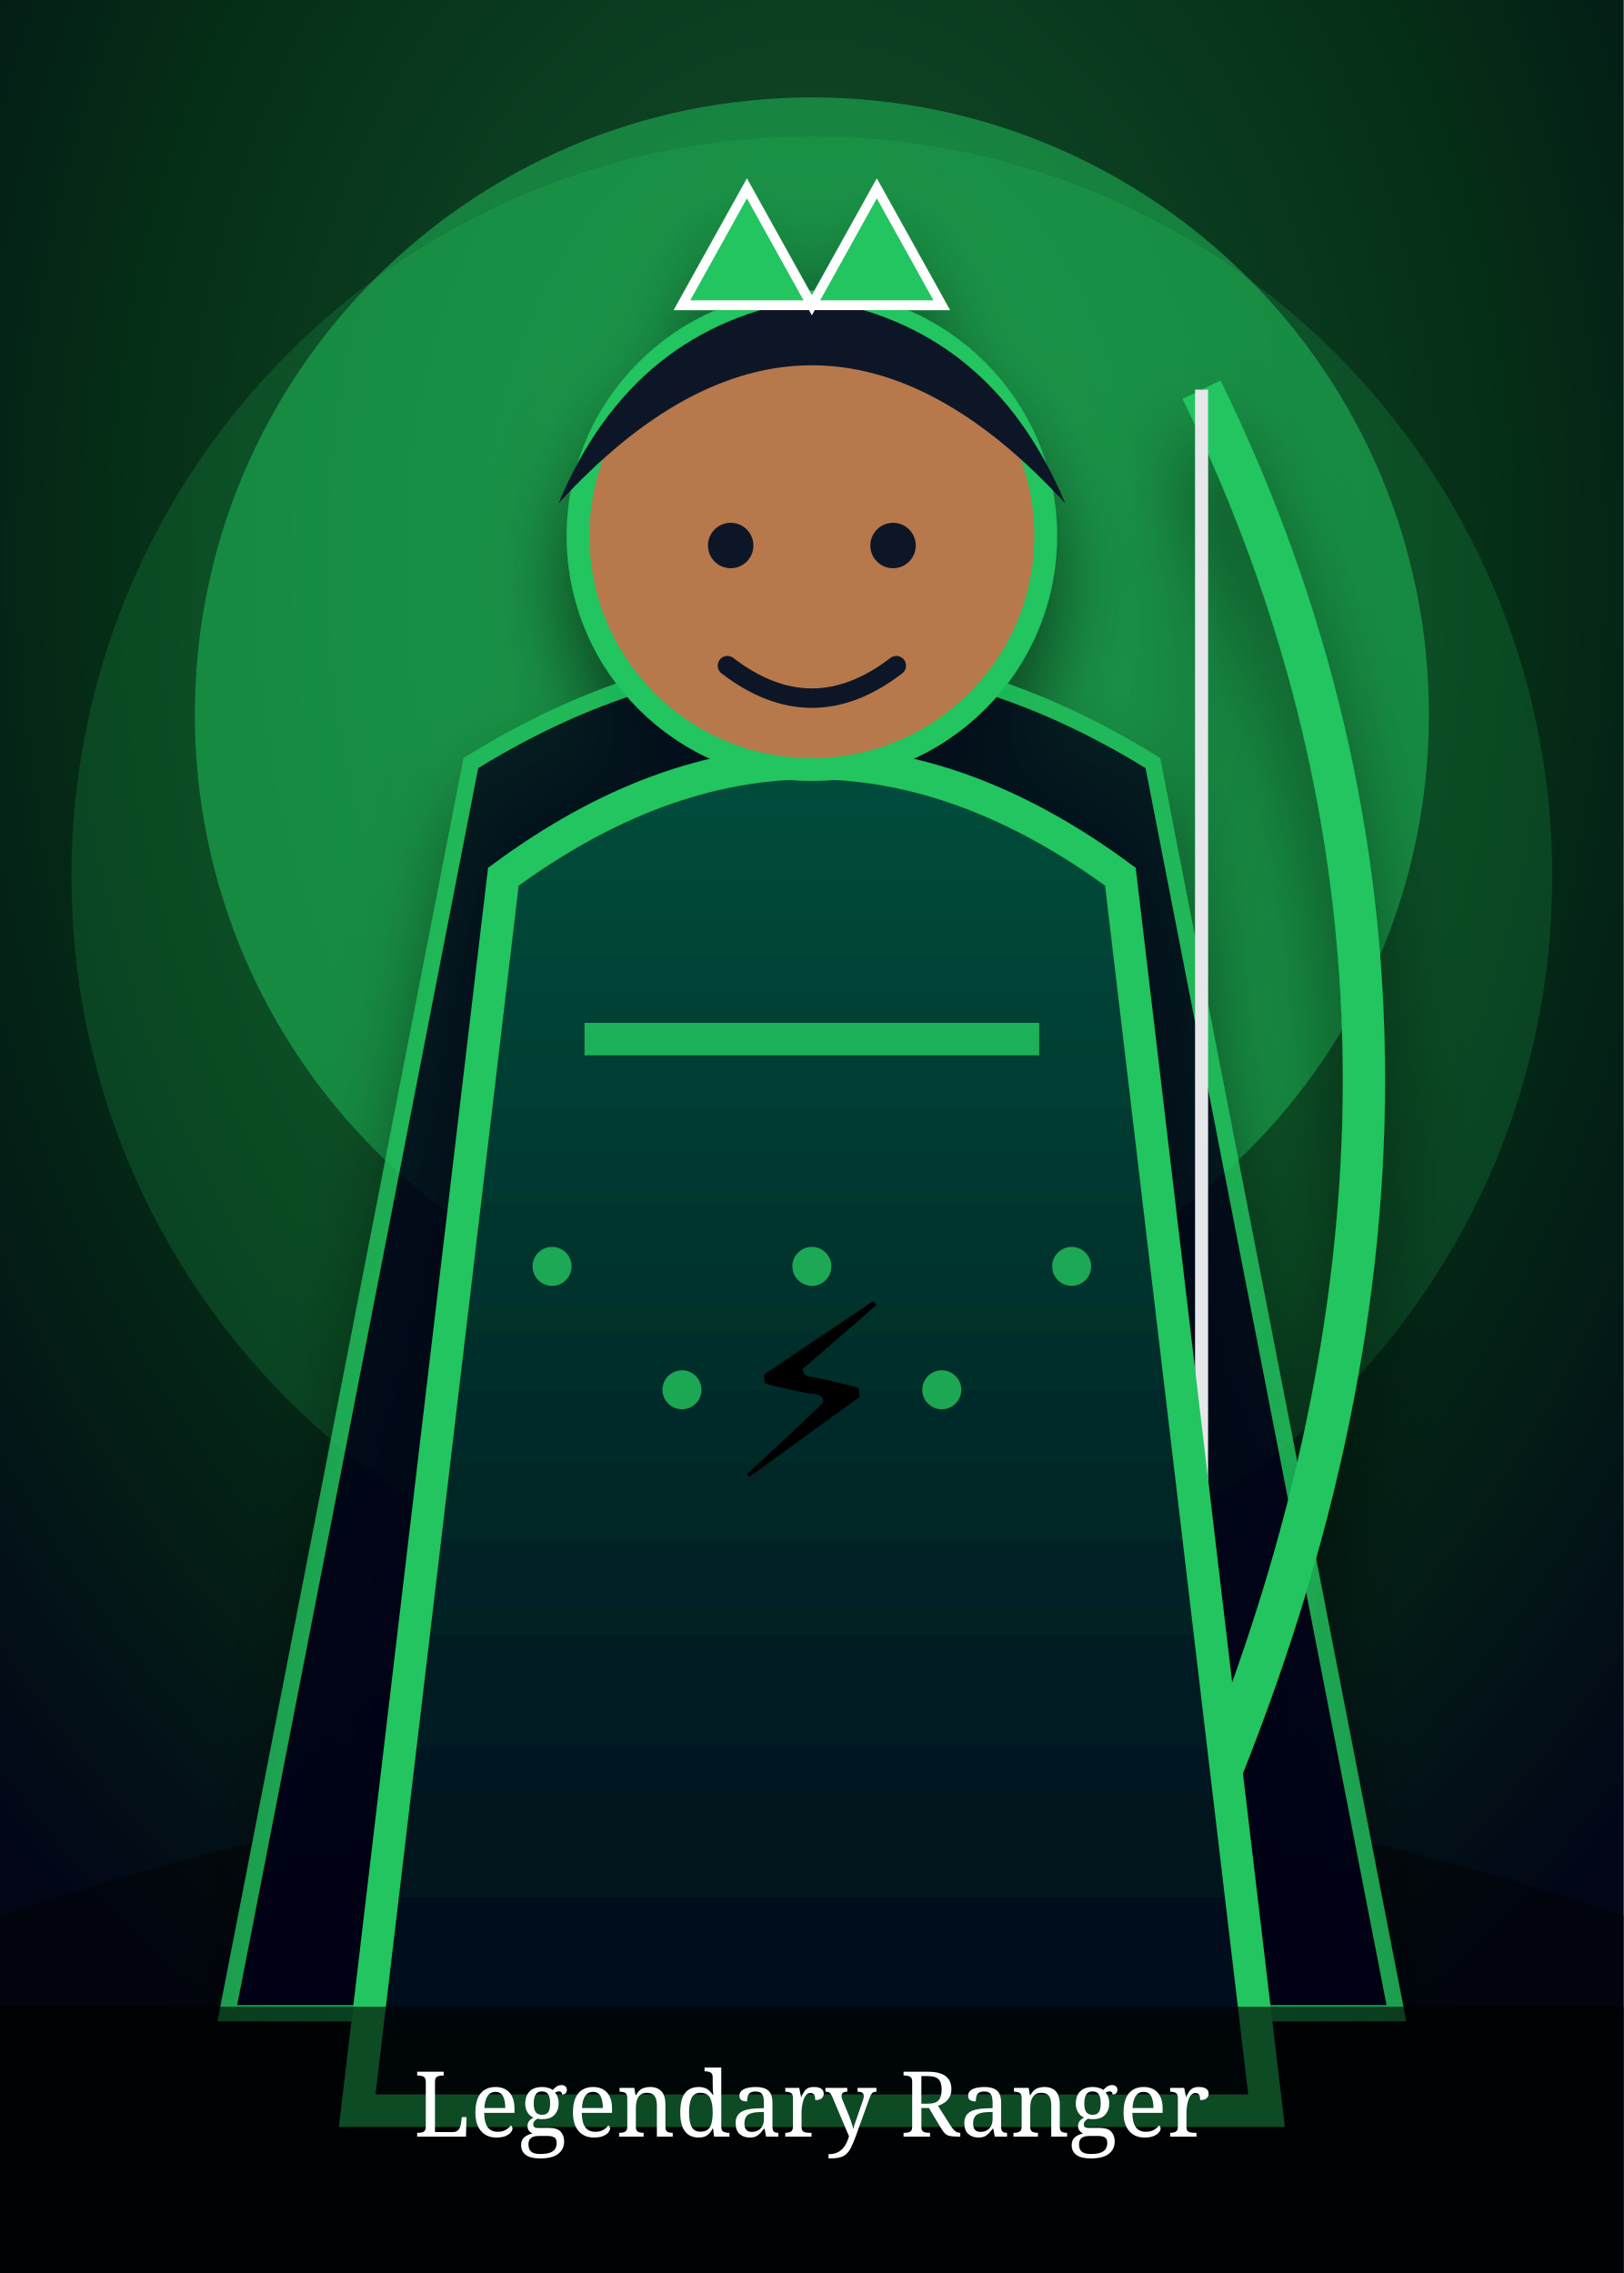
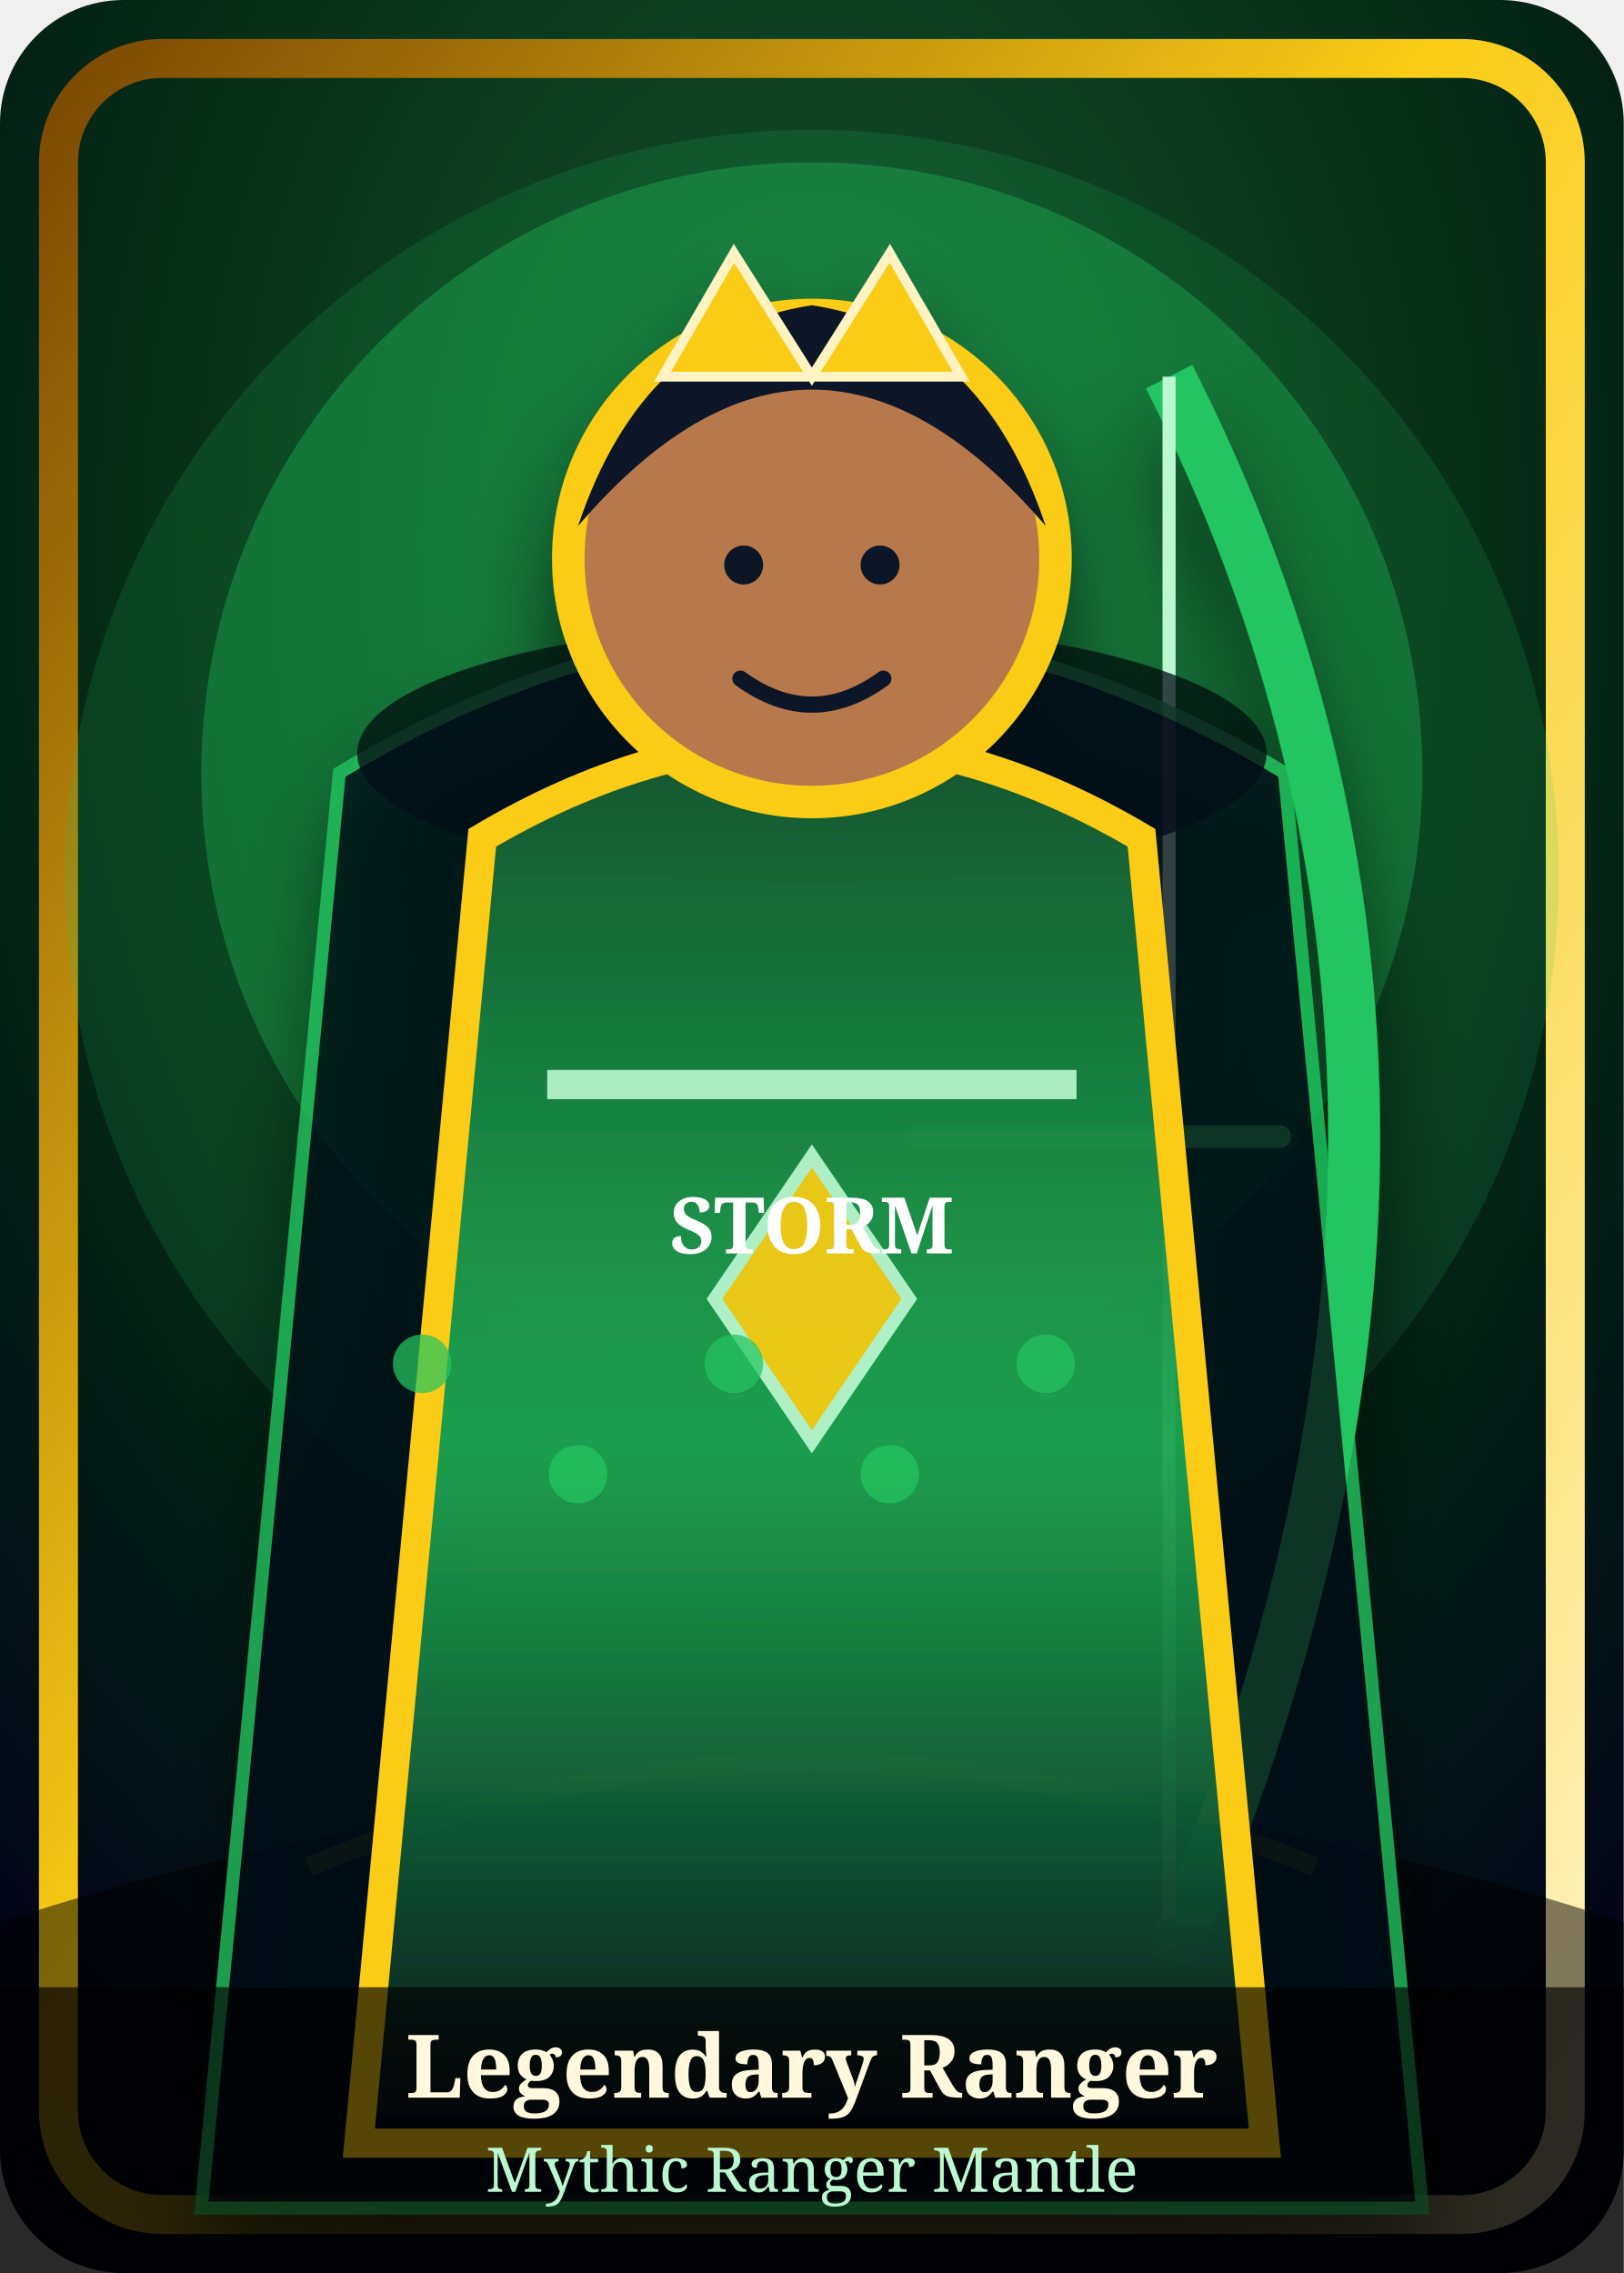
<svg xmlns="http://www.w3.org/2000/svg" width="500" height="700" viewBox="0 0 500 700">
  <defs>
-     <radialGradient id="bg" cx="50%" cy="25%" r="75%">
+     <radialGradient id="bg" cx="50%" cy="24%" r="78%">
      <stop offset="0%" stop-color="#14532d" />
-       <stop offset="58%" stop-color="#052e16" />
+       <stop offset="54%" stop-color="#052e16" />
      <stop offset="100%" stop-color="#020617" />
    </radialGradient>
+     <linearGradient id="gear" x1="0" x2="0" y1="0" y2="1">
+       <stop offset="0%" stop-color="#14532d" />
+       <stop offset="50%" stop-color="#22c55e" stop-opacity=".78" />
+       <stop offset="100%" stop-color="#050816" />
+     </linearGradient>
+     <linearGradient id="gold" x1="0" x2="1" y1="0" y2="1">
+       <stop offset="0%" stop-color="#7c4a03" />
+       <stop offset="45%" stop-color="#facc15" />
+       <stop offset="100%" stop-color="#fff3c4" />
+     </linearGradient>
    <filter id="shadow">
-       <feDropShadow dx="0" dy="16" stdDeviation="12" flood-color="#000" flood-opacity=".55" />
+       <feDropShadow dx="0" dy="18" stdDeviation="13" flood-color="#000" flood-opacity=".62" />
    </filter>
-     <linearGradient id="robe" x1="0" x2="0" y1="0" y2="1">
-       <stop offset="0%" stop-color="#064e3b" />
-       <stop offset="100%" stop-color="#020617" />
-     </linearGradient>
  </defs>
-   <rect width="500" height="700" fill="url(#bg)" />
-   <circle cx="250" cy="220" r="190" fill="#22c55e" opacity="0.5" />
-   <circle cx="250" cy="270" r="228" fill="#22c55e" opacity="0.18" />
-   <path d="M0 590 Q250 505 500 590 L500 700 L0 700 Z" fill="rgba(0,0,0,.45)" />
+   <rect width="500" height="700" rx="38" fill="url(#bg)" />
+   <rect x="18" y="18" width="464" height="664" rx="32" fill="none" stroke="url(#gold)" stroke-width="12" />
+   <circle cx="250" cy="238" r="188" fill="#22c55e" opacity="0.34" />
+   <circle cx="250" cy="270" r="230" fill="#22c55e" opacity="0.152" />
+   <path d="M95 575 Q250 510 405 575" stroke="#facc15" stroke-width="6" opacity=".65" fill="none" />
+   <path d="M0 592 Q250 510 500 592 L500 700 L0 700 Z" fill="rgba(0,0,0,.50)" />
  <g filter="url(#shadow)">
-     <path d="M145 235 Q250 170 355 235 L430 620 L70 620 Z" fill="#020617" opacity=".78" stroke="#22c55e" stroke-width="5" />
-     <path d="M370 120 Q470 325 370 560" fill="none" stroke="#22c55e" stroke-width="13" />
-     <line x1="370" y1="120" x2="370" y2="560" stroke="#e5e7eb" stroke-width="4" />
-     <path d="M155 270 Q250 200 345 270 L390 650 L110 650 Z" fill="url(#robe)" stroke="#22c55e" stroke-width="10" />
-     <path d="M180 320 L320 320" stroke="#22c55e" stroke-width="10" opacity=".85" />
-     <circle cx="250" cy="165" r="72" fill="#b7794b" stroke="#22c55e" stroke-width="7" />
-     <path d="M172 155 Q250 70 328 155 Q305 100 250 92 Q195 100 172 155Z" fill="#111827" />
-     <path d="M210 94 L230 58 L250 94 L270 58 L290 94 Z" fill="#22c55e" stroke="#fff" stroke-width="3" />
-     <circle cx="225" cy="168" r="7" fill="#111827" />
-     <circle cx="275" cy="168" r="7" fill="#111827" />
-     <path d="M224 205 Q250 225 276 205" stroke="#111827" stroke-width="6" fill="none" stroke-linecap="round" />
-     <text x="250" y="455" text-anchor="middle" font-size="74">⚡</text>
-     <circle cx="170" cy="390" r="6" fill="#22c55e" opacity=".8" />
-     <circle cx="210" cy="428" r="6" fill="#22c55e" opacity=".8" />
-     <circle cx="250" cy="390" r="6" fill="#22c55e" opacity=".8" />
-     <circle cx="290" cy="428" r="6" fill="#22c55e" opacity=".8" />
-     <circle cx="330" cy="390" r="6" fill="#22c55e" opacity=".8" />
+     <path d="M360 116 Q474 340 360 604" fill="none" stroke="#22c55e" stroke-width="16" />
+     <line x1="360" y1="116" x2="360" y2="604" stroke="#bbf7d0" stroke-width="4" />
+     <line x1="282" y1="350" x2="394" y2="350" stroke="#22c55e" stroke-width="7" stroke-linecap="round" />
+     <path d="M104.5 238 Q250 150 395.5 238 L438 680 L62 680 Z" fill="#050816" opacity=".76" stroke="#22c55e" stroke-width="4" />
+     <ellipse cx="250" cy="232" rx="140" ry="40" fill="#050816" opacity=".75" />
+     <path d="M148.5 258 Q250 198 351.5 258 L389.5 660 L110.5 660 Z" fill="url(#gear)" stroke="#facc15" stroke-width="9" />
+     <path d="M168.5 334 L331.5 334" stroke="#bbf7d0" stroke-width="9" opacity=".9" />
+     <circle cx="250" cy="172" r="75" fill="#b7794b" stroke="#facc15" stroke-width="10" />
+     <path d="M178 162 Q250 78 322 162 Q302 102 250 94 Q198 102 178 162Z" fill="#111827" />
+     <path d="M204 116 L226 78 L250 116 L274 78 L296 116 Z" fill="#facc15" stroke="#fff3c4" stroke-width="3" />
+     <circle cx="229" cy="174" r="6" fill="#111827" />
+     <circle cx="271" cy="174" r="6" fill="#111827" />
+     <path d="M228 209 Q250 225 272 209" stroke="#111827" stroke-width="5" fill="none" stroke-linecap="round" />
+     <path d="M220 400 L250 356 L280 400 L250 444 Z" fill="#facc15" stroke="#bbf7d0" stroke-width="4" opacity=".92" />
+     <text x="250" y="386" text-anchor="middle" fill="#ffffff" font-family="Georgia,serif" font-size="24" font-weight="700">STORM</text>
+     <circle cx="130" cy="420" r="9" fill="#22c55e" opacity=".72" />
+     <circle cx="178" cy="454" r="9" fill="#22c55e" opacity=".72" />
+     <circle cx="226" cy="420" r="9" fill="#22c55e" opacity=".72" />
+     <circle cx="274" cy="454" r="9" fill="#22c55e" opacity=".72" />
+     <circle cx="322" cy="420" r="9" fill="#22c55e" opacity=".72" />
  </g>
-   <rect x="0" y="618" width="500" height="82" fill="rgba(0,0,0,.62)" />
-   <text x="250" y="658" text-anchor="middle" fill="#fff" font-family="Georgia,serif" font-size="28">Legendary Ranger</text>
+   <rect x="0" y="612" width="500" height="88" fill="rgba(0,0,0,.66)" />
+   <text x="250" y="646" text-anchor="middle" fill="#fff8dc" font-family="Georgia,serif" font-size="27" font-weight="700">Legendary Ranger</text>
+   <text x="250" y="675" text-anchor="middle" fill="#bbf7d0" font-family="Georgia,serif" font-size="19">Mythic Ranger Mantle</text>
</svg>
